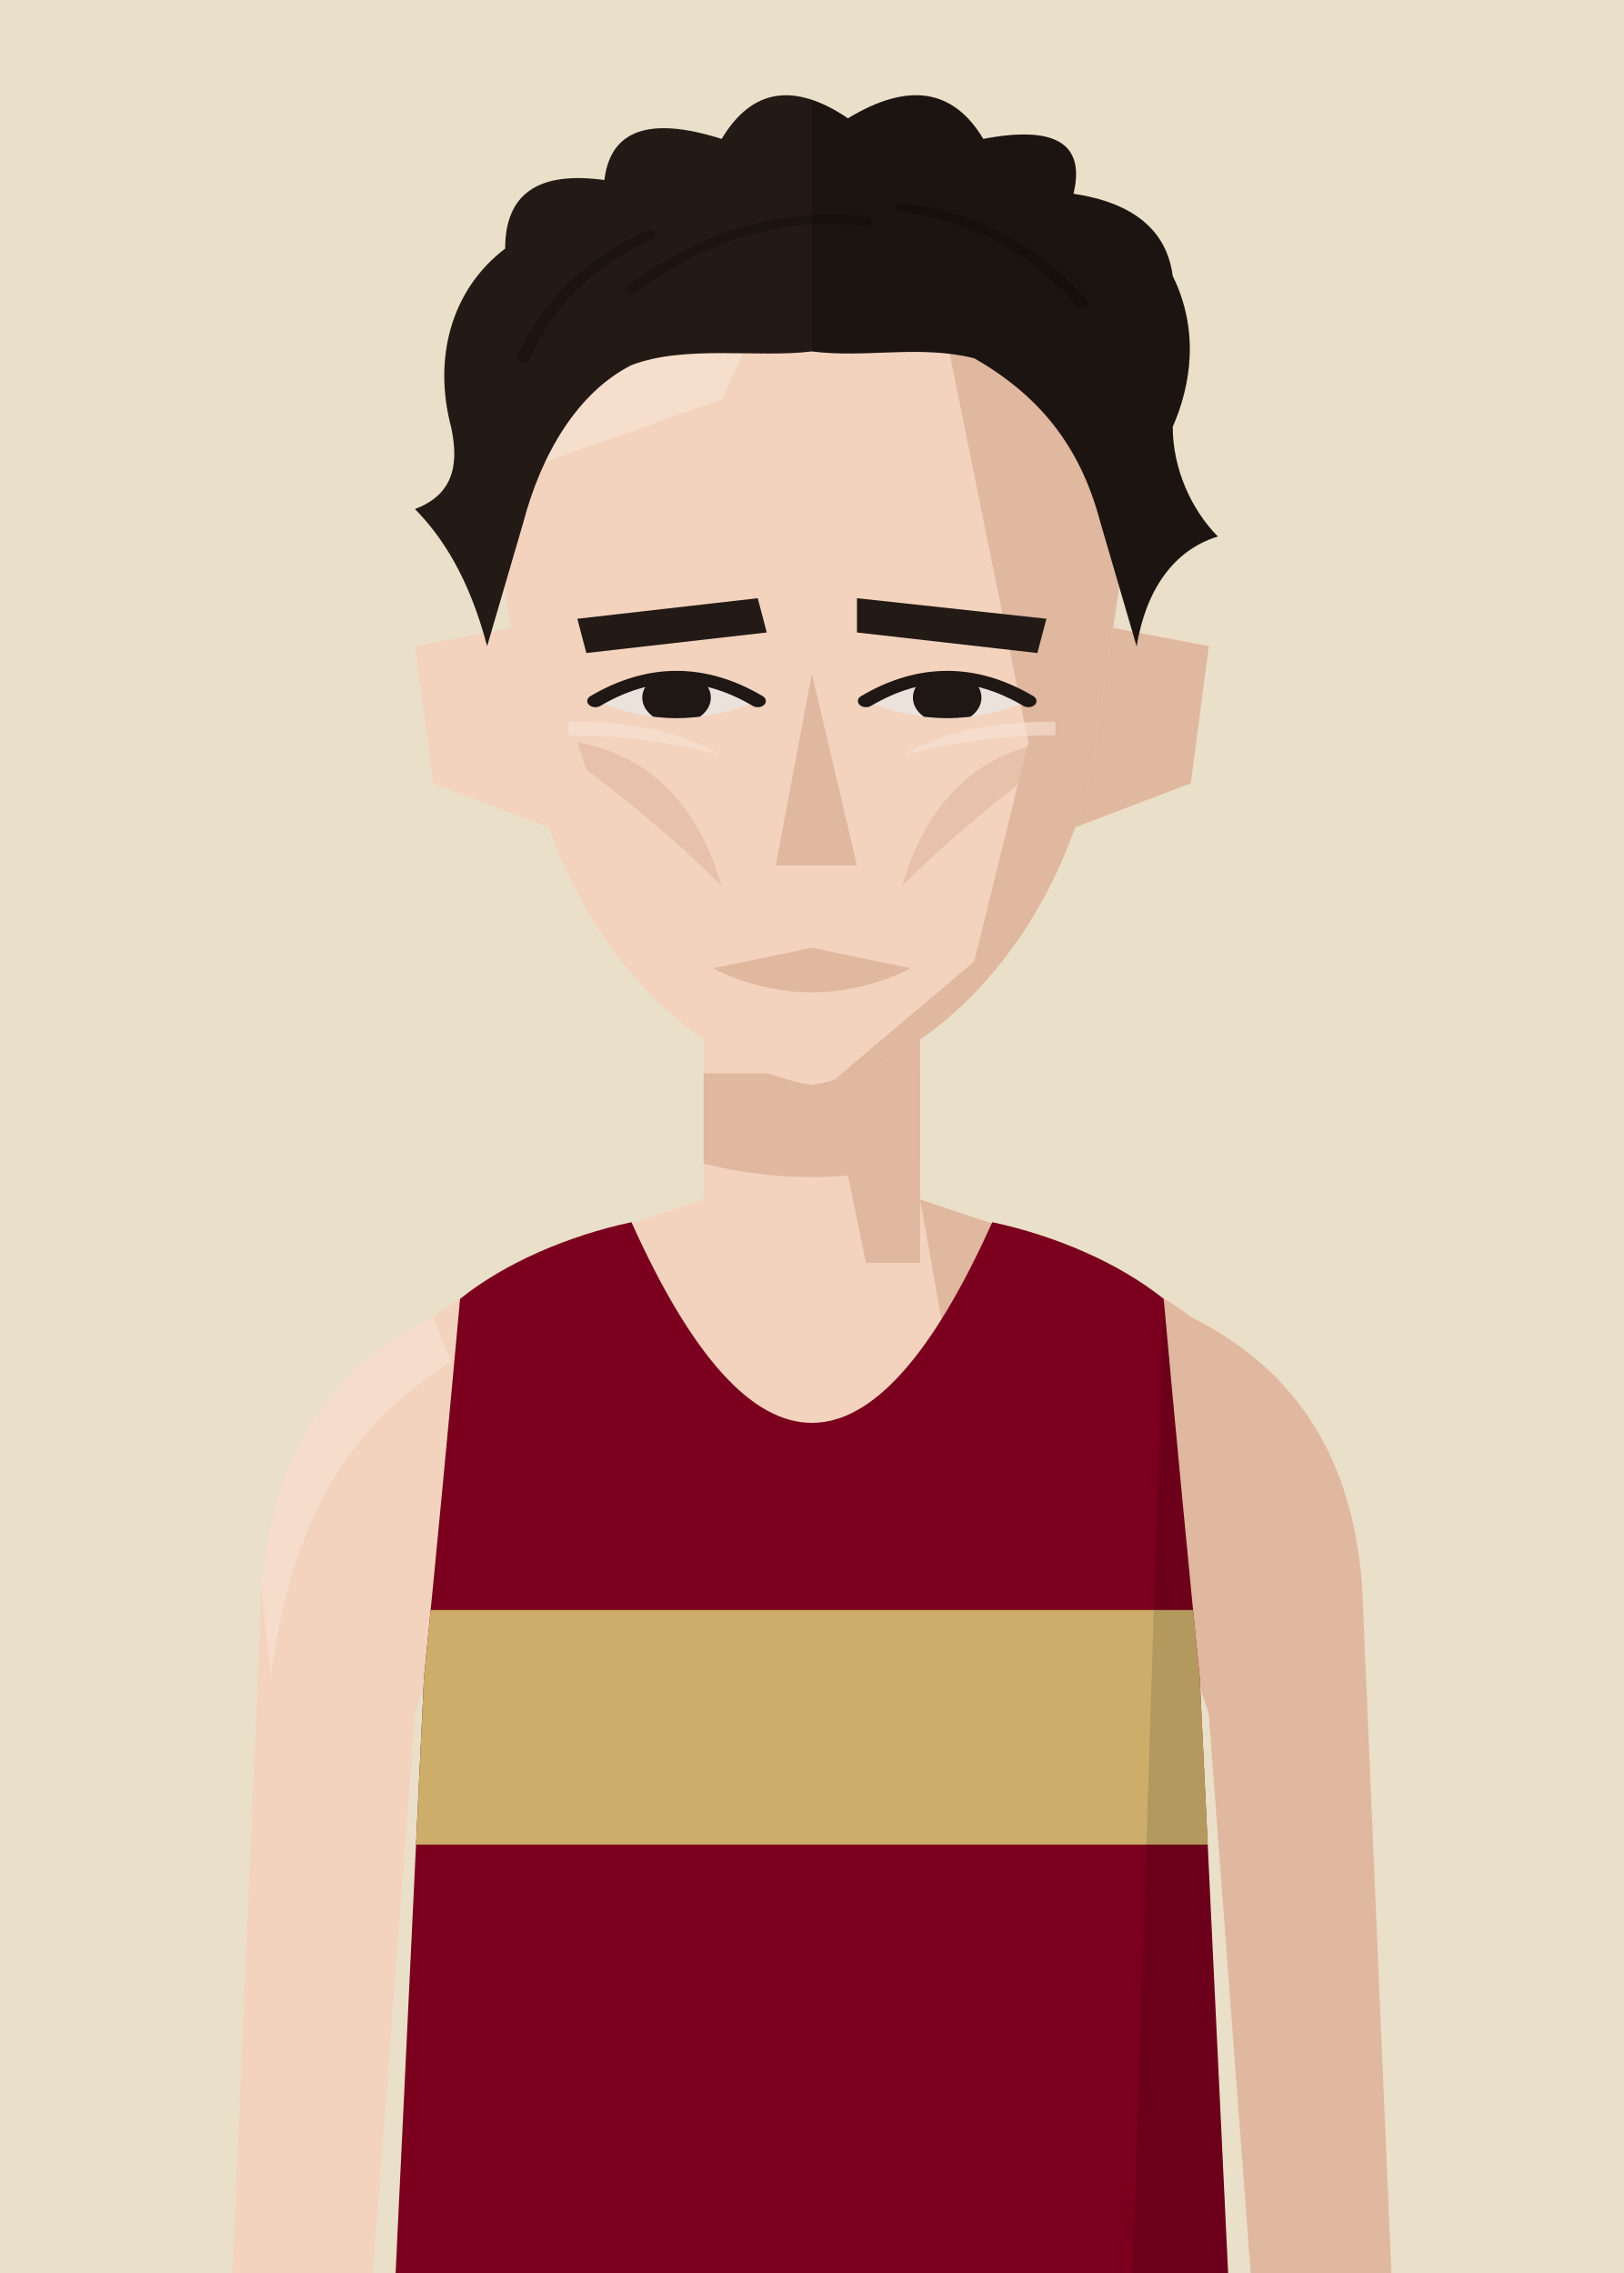
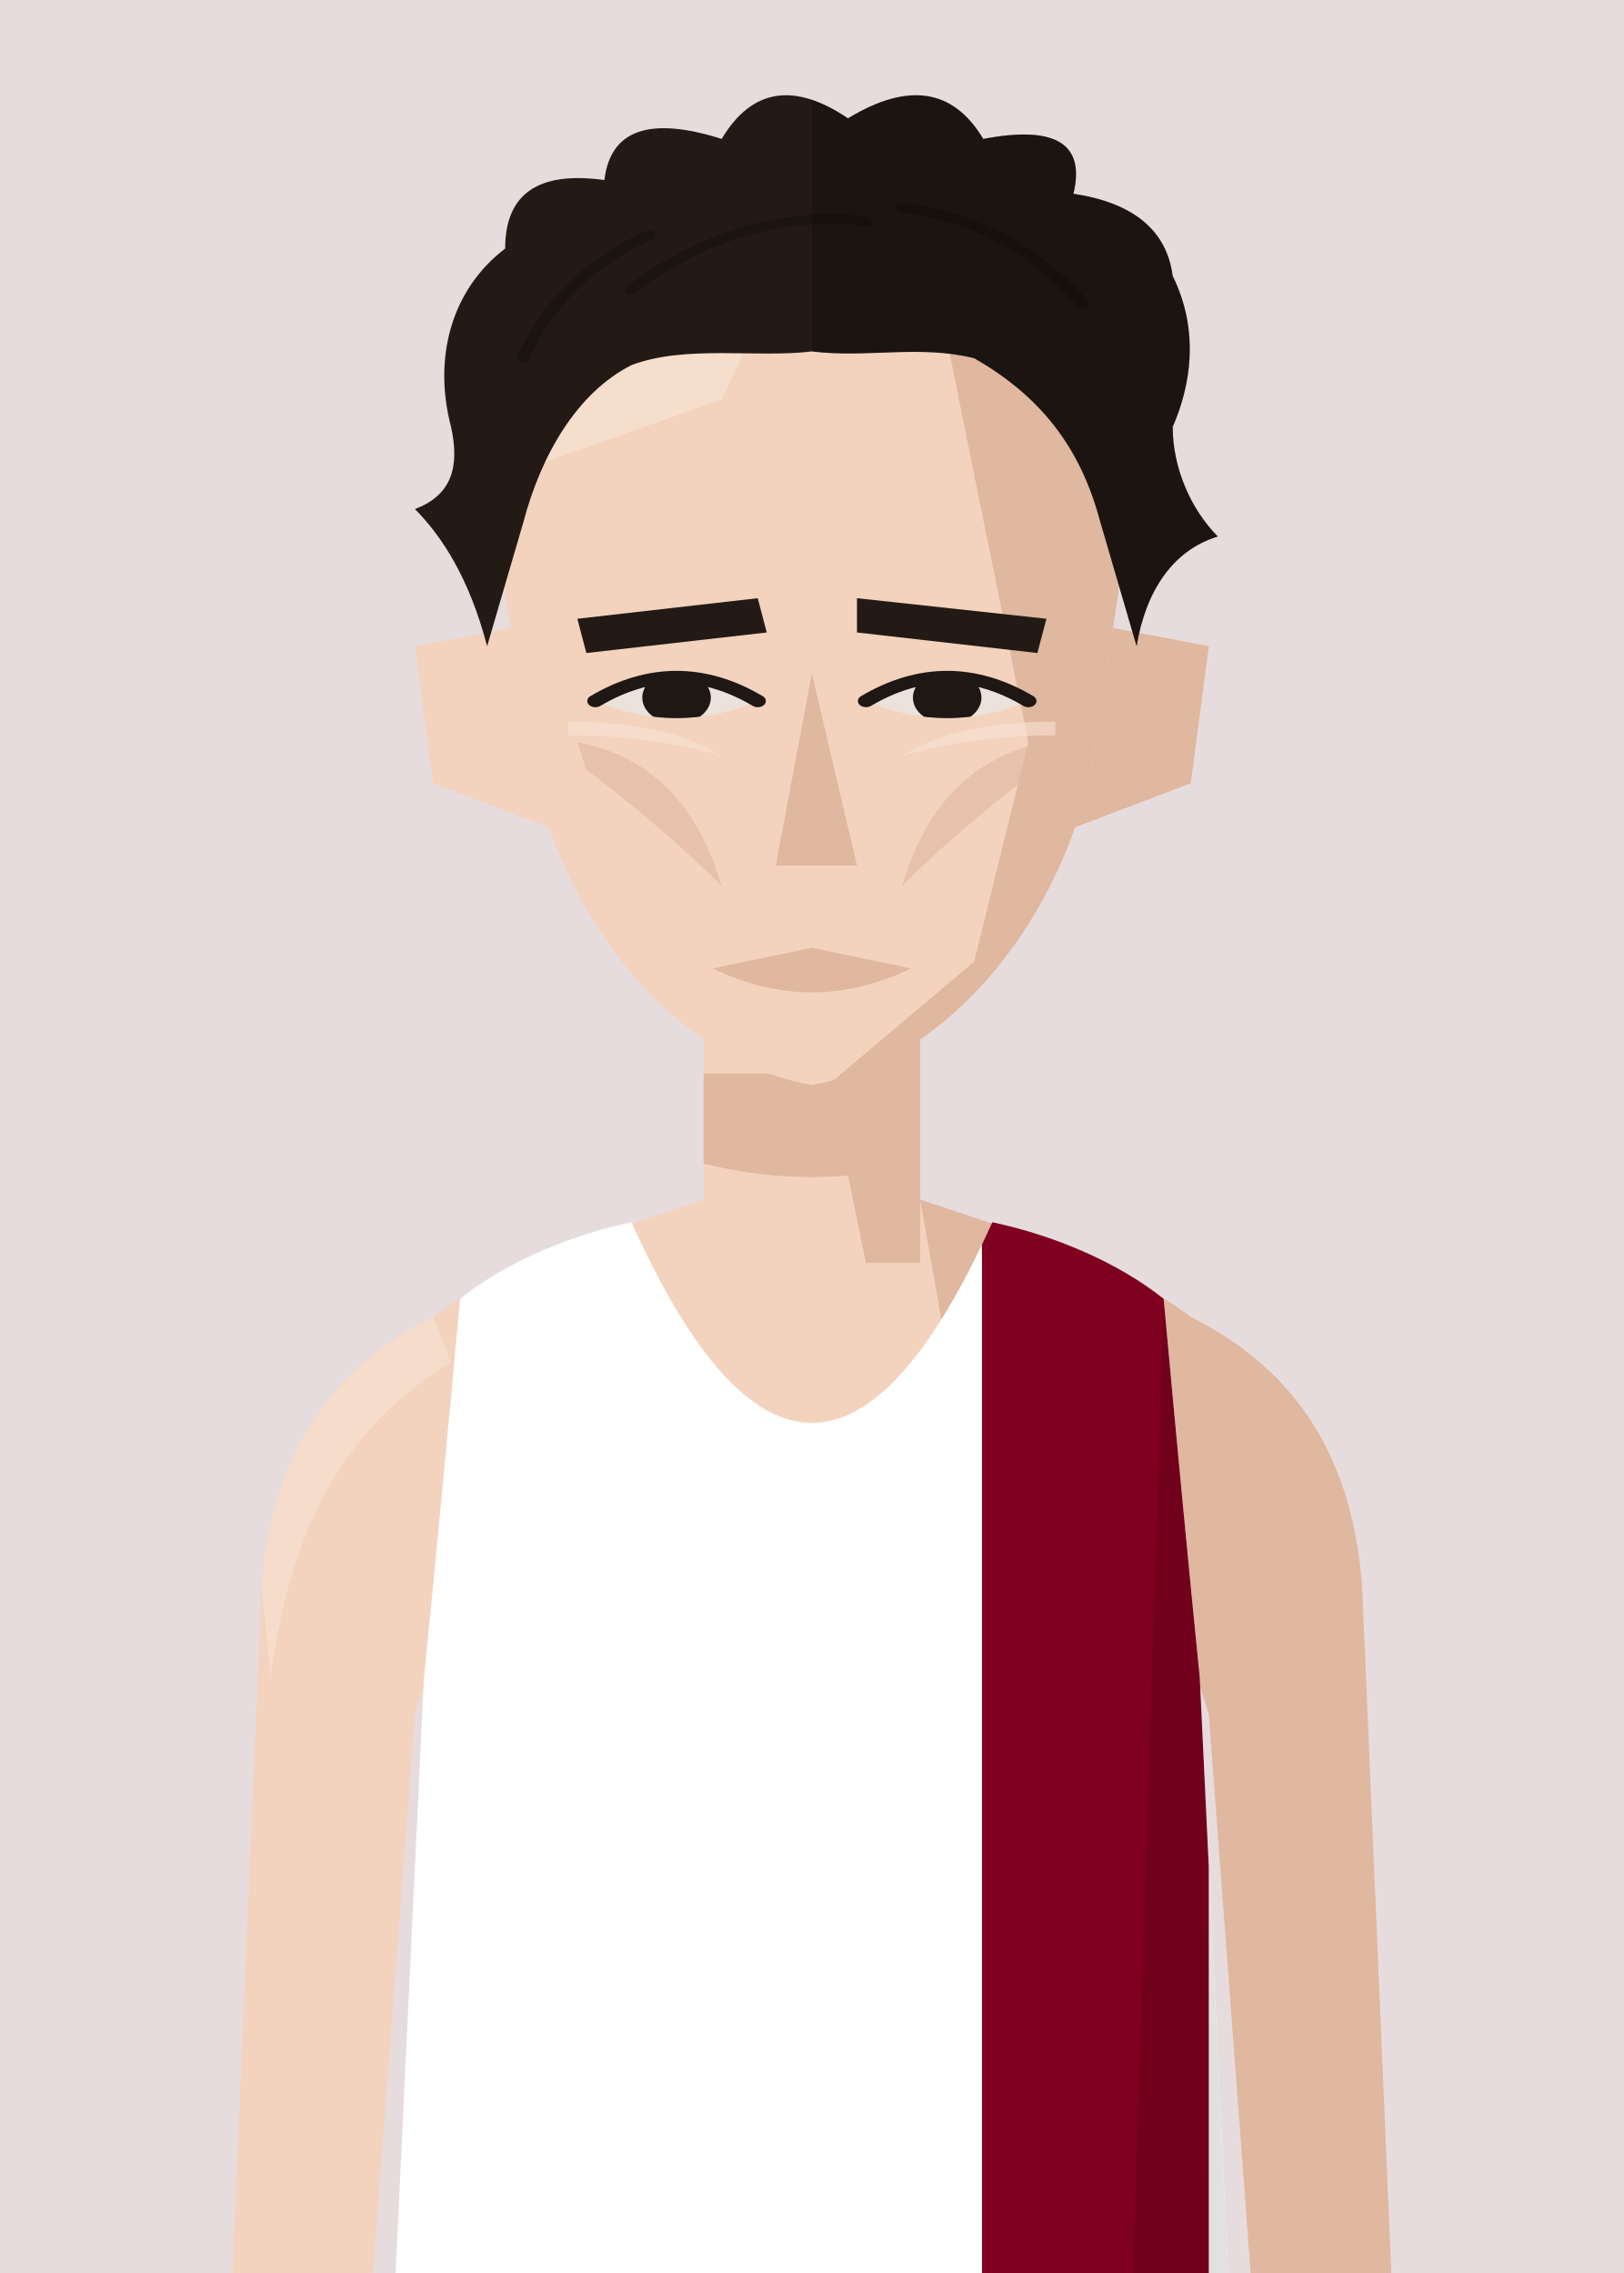
<svg xmlns="http://www.w3.org/2000/svg" viewBox="10 20 180 252">
  <defs>
    <clipPath id="vf">
      <path d="M53,330 L57,246 Q59,226 61,204 C66,200 73,197 80,195.5 Q100,240 120,195.5 C127,197 134,200 139,204 Q141,226 143,246 L147,330 Z" />
    </clipPath>
    <clipPath id="hf">
      <path d="M66,96 C64,58 80,40 100,40 C120,40 136,58 134,96 L131,122 C127,146 114,165 100,168 C86,165 73,146 69,122 Z" />
    </clipPath>
    <clipPath id="rf">
      <rect x="100" y="0" width="100" height="300" />
    </clipPath>
    <clipPath id="ef">
      <path d="M76,112 Q85,105 94,112 Q85,117 76,112 Z" />
      <path d="M106,112 Q115,105 124,112 Q115,117 106,112 Z" />
    </clipPath>
    <clipPath id="cf">
      <rect x="0" y="92" width="200" height="300" />
    </clipPath>
  </defs>
-   <rect width="200" height="280" fill="#EADFC8" />
+   <rect width="200" height="280" fill="#E6DCDE" />
  <g transform="translate(0,-40)">
    <rect x="88" y="171" width="24" height="37" fill="#F3D3BE" />
    <path d="M88,193 C76,197 66,200 58,206 C46,212 40,222 39,236 L35,330 L50,330 L56,250 Q59,240 64,238 L136,238 Q141,240 144,250 L150,330 L165,330 L161,236 C160,222 154,212 142,206 C134,200 124,197 112,193" fill="#F3D3BE" />
    <g fill="#E0B79F">
      <path d="M112,193 C124,197 134,200 142,206 C154,212 160,222 161,236 L165,330 L150,330 L144,250 Q141,240 136,238 L120,238 Z" />
      <path d="M58,206 C46,212 40,222 39,236 L40,246 C42,231 47,219 60,211 Z" fill="#F8E2D3" opacity=".6" />
      <polygon points="100,171 112,171 112,200 106,200" />
      <path d="M88,179 L112,179 L112,189 Q100,192 88,189 Z" />
    </g>
    <g transform="translate(0,83) scale(1,0.76) translate(0,-40)">
      <g fill="#F3D3BE">
        <path d="M72,100 L56,104 L58,124 L74,132 Z" />
        <path d="M128,100 L144,104 L142,124 L126,132 Z" />
        <path d="M128,100 L144,104 L142,124 L126,132 Z" fill="#E0B79F" />
        <path d="M66,96 C64,58 80,40 100,40 C120,40 136,58 134,96 L131,122 C127,146 114,165 100,168 C86,165 73,146 69,122 Z" />
      </g>
      <g clip-path="url(#hf)">
        <polygon points="112,40 140,40 140,180 100,180 100,170 118,150 124,118 120,92" fill="#E0B79F" />
        <polygon points="60,40 100,40 90,68 60,82" fill="#F8E2D3" opacity=".7" />
      </g>
      <g fill="#241A15">
        <polygon points="74,100 94,97 95,102 75,105" />
        <polygon points="105,97 126,100 125,105 105,102" />
      </g>
      <g fill="#EBE2DB">
        <path d="M76,112 Q85,105 94,112 Q85,117 76,112 Z" />
        <path d="M106,112 Q115,105 124,112 Q115,117 106,112 Z" />
      </g>
      <g clip-path="url(#ef)" fill="#1E1714">
        <circle cx="85" cy="111.5" r="3.8" />
        <circle cx="115" cy="111.5" r="3.8" />
      </g>
      <g fill="none" stroke="#1E1714" stroke-width="1.8" stroke-linecap="round">
        <path d="M76,112 Q85,105 94,112" />
        <path d="M106,112 Q115,105 124,112" />
      </g>
      <polygon points="100,108 105,136 96,136" fill="#E0B79F" />
      <path d="M89,151 L100,148 L111,151 Q100,158 89,151 Z" fill="#E0B79F" />
      <g clip-path="url(#hf)">
        <g fill="#E0B79F" opacity=".65">
          <path d="M74,118 Q86,121 90,139 Q84,131 75,122 Z" />
          <path d="M126,118 Q114,121 110,139 Q116,131 125,122 Z" />
        </g>
        <g fill="#F8E2D3" opacity=".6">
          <path d="M73,115 Q84,115 90,120 Q82,117 73,117 Z" />
          <path d="M127,115 Q116,115 110,120 Q118,117 127,117 Z" />
        </g>
      </g>
      <g fill="#241A15">
        <path d="M64,104 C62,94 59,88 56,84 C60,82 61,78 60,72 C58,62 60,52 66,46 Q66,34 77,36 Q78,25 90,30 Q95,19 104,27 Q114,19 119,30 Q131,27 129,38 Q139,40 140,50 C143,58 142,66 140,72 C140,78 142,84 145,88 C140,90 137,96 136,104 L132,86 C130,76 126,68 118,62 C112,60 106,62 100,61 C94,62 86,60 80,63 C74,67 70,76 68,86 Z" />
        <g fill="none" stroke="#000" stroke-opacity=".22" stroke-width="1.4" stroke-linecap="round">
          <path d="M80,52 Q92,40 106,42" />
          <path d="M110,40 Q122,42 130,54" />
          <path d="M68,62 Q72,50 82,44" />
        </g>
        <g clip-path="url(#rf)" fill="#000" opacity=".22">
          <path d="M64,104 C62,94 59,88 56,84 C60,82 61,78 60,72 C58,62 60,52 66,46 Q66,34 77,36 Q78,25 90,30 Q95,19 104,27 Q114,19 119,30 Q131,27 129,38 Q139,40 140,50 C143,58 142,66 140,72 C140,78 142,84 145,88 C140,90 137,96 136,104 L132,86 C130,76 126,68 118,62 C112,60 106,62 100,61 C94,62 86,60 80,63 C74,67 70,76 68,86 Z" />
          <g fill="none" stroke="#000" stroke-opacity=".22" stroke-width="1.4" stroke-linecap="round">
            <path d="M80,52 Q92,40 106,42" />
            <path d="M110,40 Q122,42 130,54" />
            <path d="M68,62 Q72,50 82,44" />
          </g>
        </g>
      </g>
    </g>
    <g clip-path="url(#vf)">
-       <path d="M53,330 L57,246 Q59,226 61,204 C66,200 73,197 80,195.5 Q100,240 120,195.5 C127,197 134,200 139,204 Q141,226 143,246 L147,330 Z" fill="#7A001D" />
+       <path d="M53,330 L57,246 Q59,226 61,204 C66,200 73,197 80,195.5 Q100,240 120,195.5 C127,197 134,200 139,204 Q141,226 143,246 L147,330 Z" fill="#ffffff" />
      <g transform="matrix(6.2857 0 0 6.5 37.14 193)">
-         <rect x="0" y="7" width="20" height="4" fill="#CCAD6A" />
+         <rect x="13" y="0" width="4" height="20" fill="#800020" />
      </g>
      <path d="M139,204 Q141,226 143,246 L147,330 L135,330 Z" fill="#000" opacity="0.12" />
    </g>
  </g>
</svg>
